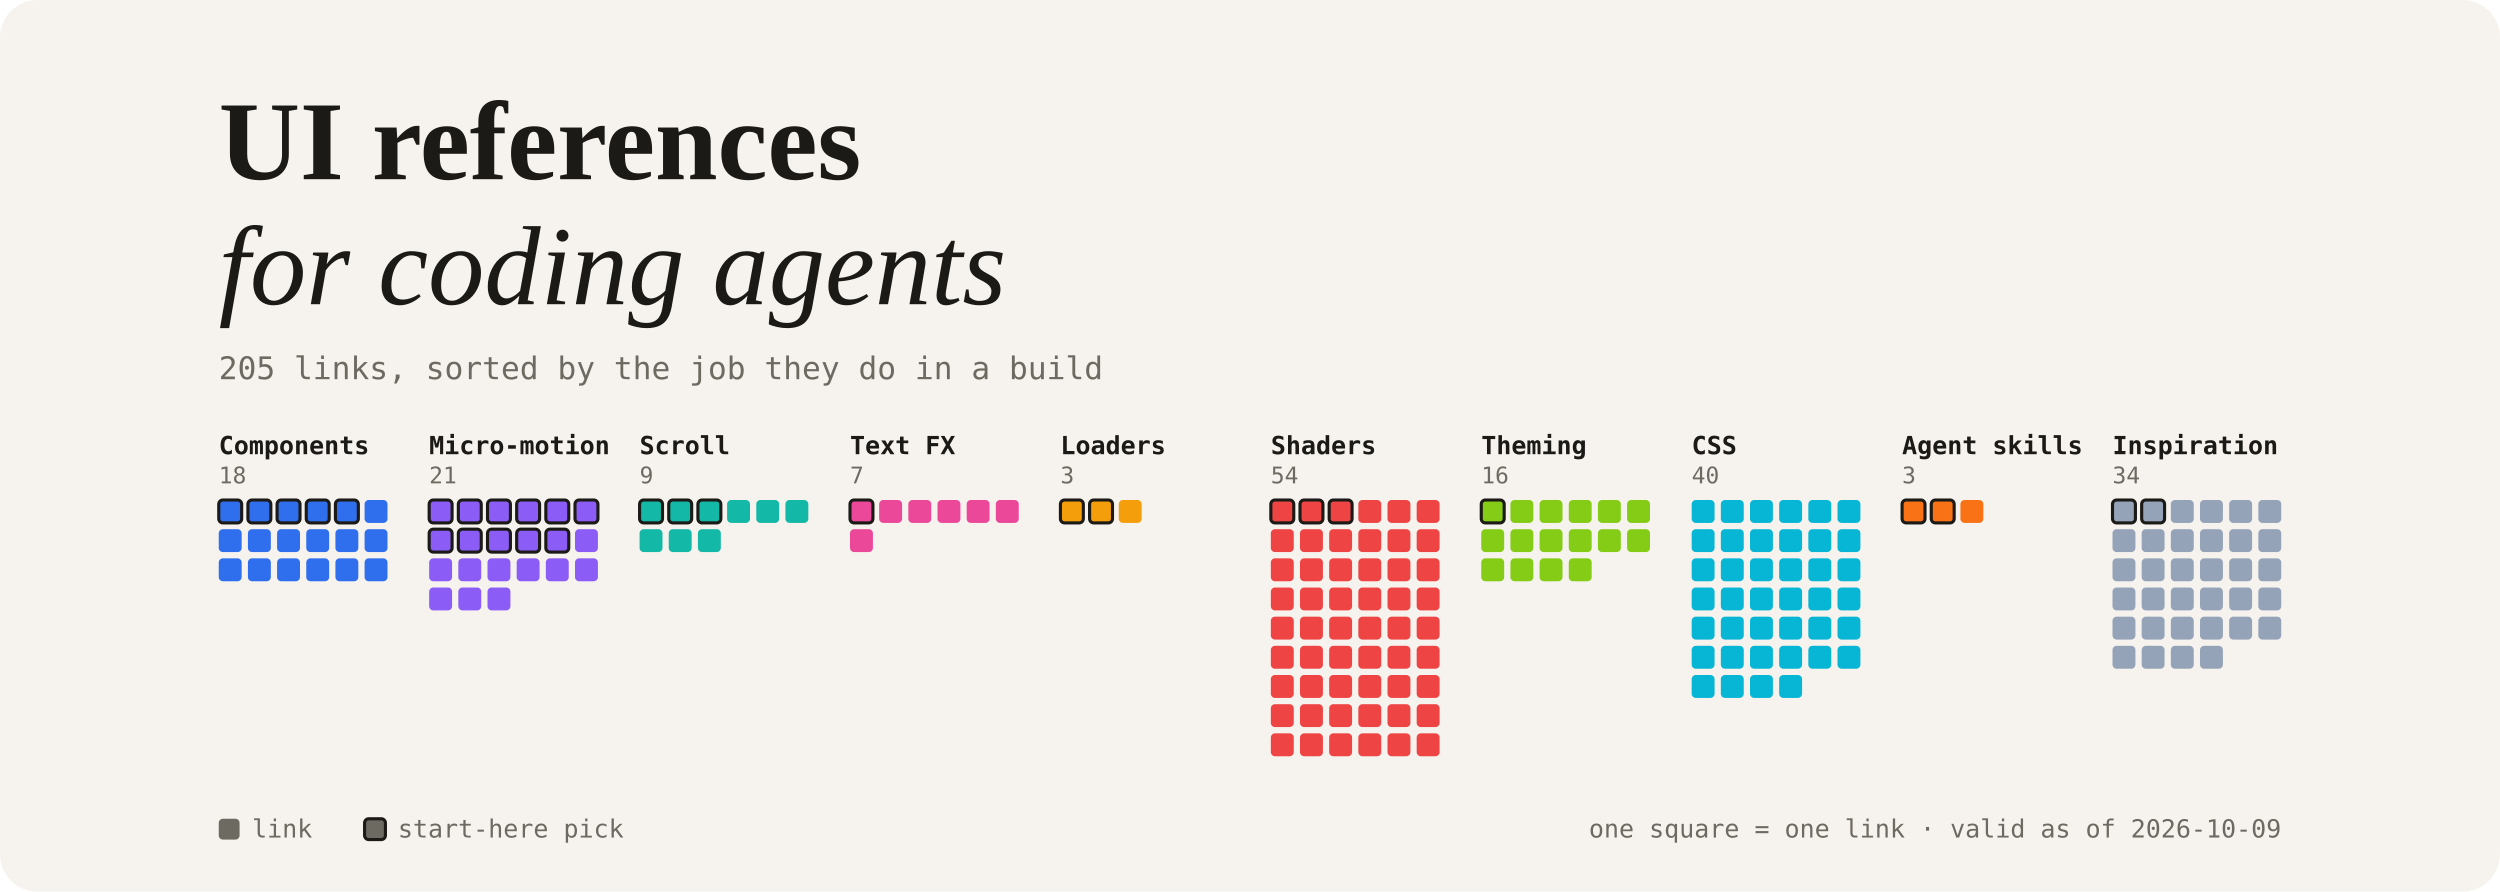
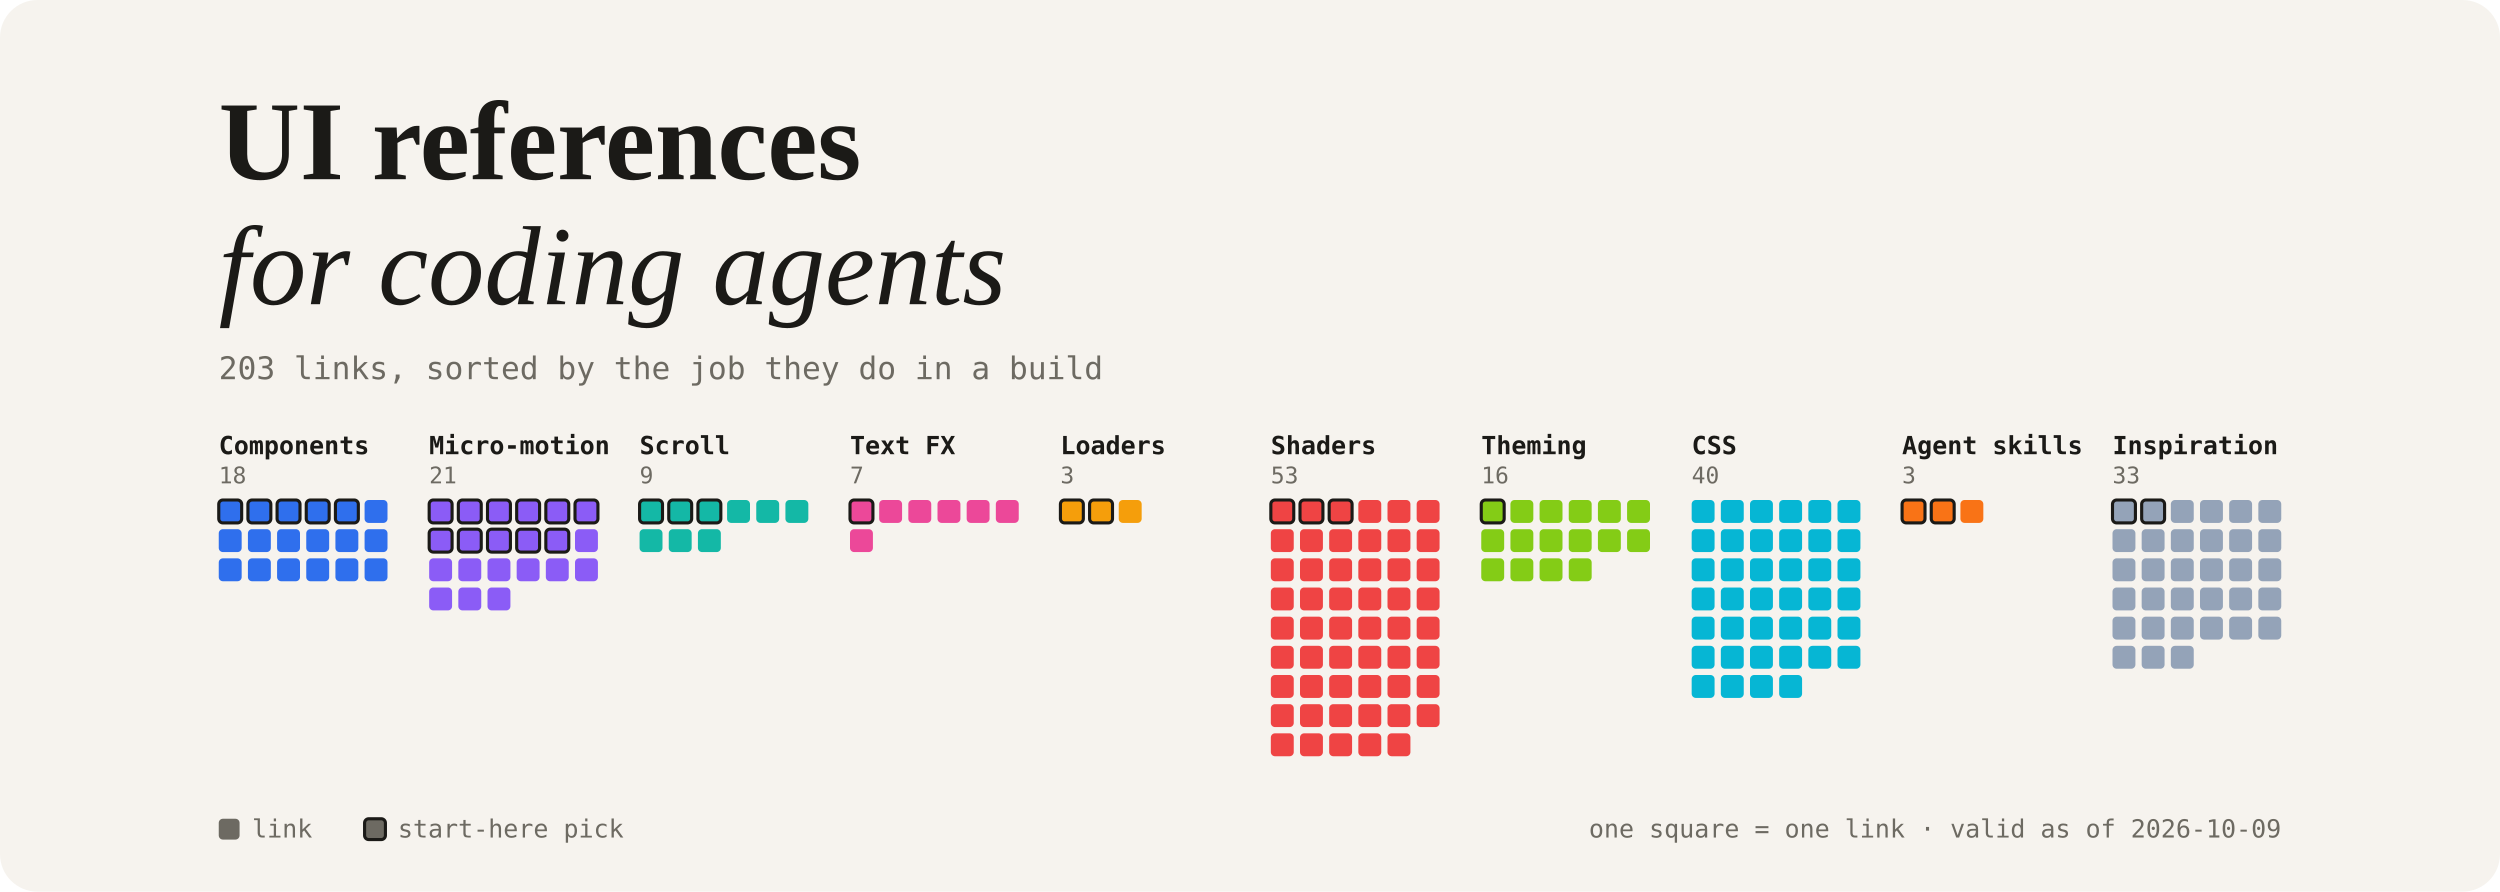
<svg xmlns="http://www.w3.org/2000/svg" viewBox="0 0 1200 428" width="1200" height="428" role="img" aria-labelledby="t d" font-family="ui-monospace, SFMono-Regular, Menlo, Consolas, monospace">
  <rect width="1200" height="428" rx="18" fill="#f6f3ee" />
  <text x="105" y="86" font-size="54" font-weight="700" fill="#1b1a17" font-family="ui-serif, Georgia, 'Times New Roman', serif">UI references</text>
  <text x="105" y="146" font-size="54" font-style="italic" fill="#1b1a17" font-family="ui-serif, Georgia, 'Times New Roman', serif">for coding agents</text>
-   <text x="105" y="182" font-size="15" fill="#6d6a62">205 links, sorted by the job they do in a build</text>
+   <text x="105" y="182" font-size="15" fill="#6d6a62">203 links, sorted by the job they do in a build</text>
  <text x="105" y="218" font-size="12" font-weight="700" fill="#1b1a17">Components</text>
  <text x="105" y="232" font-size="11" fill="#6d6a62">18</text>
  <rect x="105" y="240" width="11" height="11" rx="2" fill="#2f6fed" stroke="#1b1a17" stroke-width="1.5" />
  <rect x="119" y="240" width="11" height="11" rx="2" fill="#2f6fed" stroke="#1b1a17" stroke-width="1.5" />
  <rect x="133" y="240" width="11" height="11" rx="2" fill="#2f6fed" stroke="#1b1a17" stroke-width="1.5" />
  <rect x="147" y="240" width="11" height="11" rx="2" fill="#2f6fed" stroke="#1b1a17" stroke-width="1.5" />
  <rect x="161" y="240" width="11" height="11" rx="2" fill="#2f6fed" stroke="#1b1a17" stroke-width="1.5" />
  <rect x="175" y="240" width="11" height="11" rx="2" fill="#2f6fed" />
  <rect x="105" y="254" width="11" height="11" rx="2" fill="#2f6fed" />
  <rect x="119" y="254" width="11" height="11" rx="2" fill="#2f6fed" />
  <rect x="133" y="254" width="11" height="11" rx="2" fill="#2f6fed" />
  <rect x="147" y="254" width="11" height="11" rx="2" fill="#2f6fed" />
  <rect x="161" y="254" width="11" height="11" rx="2" fill="#2f6fed" />
  <rect x="175" y="254" width="11" height="11" rx="2" fill="#2f6fed" />
  <rect x="105" y="268" width="11" height="11" rx="2" fill="#2f6fed" />
  <rect x="119" y="268" width="11" height="11" rx="2" fill="#2f6fed" />
  <rect x="133" y="268" width="11" height="11" rx="2" fill="#2f6fed" />
  <rect x="147" y="268" width="11" height="11" rx="2" fill="#2f6fed" />
  <rect x="161" y="268" width="11" height="11" rx="2" fill="#2f6fed" />
  <rect x="175" y="268" width="11" height="11" rx="2" fill="#2f6fed" />
  <text x="206" y="218" font-size="12" font-weight="700" fill="#1b1a17">Micro-motion</text>
  <text x="206" y="232" font-size="11" fill="#6d6a62">21</text>
  <rect x="206" y="240" width="11" height="11" rx="2" fill="#8b5cf6" stroke="#1b1a17" stroke-width="1.5" />
  <rect x="220" y="240" width="11" height="11" rx="2" fill="#8b5cf6" stroke="#1b1a17" stroke-width="1.5" />
  <rect x="234" y="240" width="11" height="11" rx="2" fill="#8b5cf6" stroke="#1b1a17" stroke-width="1.5" />
  <rect x="248" y="240" width="11" height="11" rx="2" fill="#8b5cf6" stroke="#1b1a17" stroke-width="1.5" />
  <rect x="262" y="240" width="11" height="11" rx="2" fill="#8b5cf6" stroke="#1b1a17" stroke-width="1.5" />
  <rect x="276" y="240" width="11" height="11" rx="2" fill="#8b5cf6" stroke="#1b1a17" stroke-width="1.5" />
  <rect x="206" y="254" width="11" height="11" rx="2" fill="#8b5cf6" stroke="#1b1a17" stroke-width="1.5" />
  <rect x="220" y="254" width="11" height="11" rx="2" fill="#8b5cf6" stroke="#1b1a17" stroke-width="1.5" />
  <rect x="234" y="254" width="11" height="11" rx="2" fill="#8b5cf6" stroke="#1b1a17" stroke-width="1.5" />
  <rect x="248" y="254" width="11" height="11" rx="2" fill="#8b5cf6" stroke="#1b1a17" stroke-width="1.5" />
  <rect x="262" y="254" width="11" height="11" rx="2" fill="#8b5cf6" stroke="#1b1a17" stroke-width="1.5" />
  <rect x="276" y="254" width="11" height="11" rx="2" fill="#8b5cf6" />
  <rect x="206" y="268" width="11" height="11" rx="2" fill="#8b5cf6" />
  <rect x="220" y="268" width="11" height="11" rx="2" fill="#8b5cf6" />
  <rect x="234" y="268" width="11" height="11" rx="2" fill="#8b5cf6" />
  <rect x="248" y="268" width="11" height="11" rx="2" fill="#8b5cf6" />
  <rect x="262" y="268" width="11" height="11" rx="2" fill="#8b5cf6" />
  <rect x="276" y="268" width="11" height="11" rx="2" fill="#8b5cf6" />
  <rect x="206" y="282" width="11" height="11" rx="2" fill="#8b5cf6" />
  <rect x="220" y="282" width="11" height="11" rx="2" fill="#8b5cf6" />
  <rect x="234" y="282" width="11" height="11" rx="2" fill="#8b5cf6" />
  <text x="307" y="218" font-size="12" font-weight="700" fill="#1b1a17">Scroll</text>
  <text x="307" y="232" font-size="11" fill="#6d6a62">9</text>
  <rect x="307" y="240" width="11" height="11" rx="2" fill="#14b8a6" stroke="#1b1a17" stroke-width="1.5" />
  <rect x="321" y="240" width="11" height="11" rx="2" fill="#14b8a6" stroke="#1b1a17" stroke-width="1.5" />
  <rect x="335" y="240" width="11" height="11" rx="2" fill="#14b8a6" stroke="#1b1a17" stroke-width="1.5" />
  <rect x="349" y="240" width="11" height="11" rx="2" fill="#14b8a6" />
  <rect x="363" y="240" width="11" height="11" rx="2" fill="#14b8a6" />
  <rect x="377" y="240" width="11" height="11" rx="2" fill="#14b8a6" />
  <rect x="307" y="254" width="11" height="11" rx="2" fill="#14b8a6" />
  <rect x="321" y="254" width="11" height="11" rx="2" fill="#14b8a6" />
  <rect x="335" y="254" width="11" height="11" rx="2" fill="#14b8a6" />
  <text x="408" y="218" font-size="12" font-weight="700" fill="#1b1a17">Text FX</text>
  <text x="408" y="232" font-size="11" fill="#6d6a62">7</text>
  <rect x="408" y="240" width="11" height="11" rx="2" fill="#ec4899" stroke="#1b1a17" stroke-width="1.5" />
  <rect x="422" y="240" width="11" height="11" rx="2" fill="#ec4899" />
  <rect x="436" y="240" width="11" height="11" rx="2" fill="#ec4899" />
  <rect x="450" y="240" width="11" height="11" rx="2" fill="#ec4899" />
  <rect x="464" y="240" width="11" height="11" rx="2" fill="#ec4899" />
  <rect x="478" y="240" width="11" height="11" rx="2" fill="#ec4899" />
  <rect x="408" y="254" width="11" height="11" rx="2" fill="#ec4899" />
  <text x="509" y="218" font-size="12" font-weight="700" fill="#1b1a17">Loaders</text>
  <text x="509" y="232" font-size="11" fill="#6d6a62">3</text>
  <rect x="509" y="240" width="11" height="11" rx="2" fill="#f59e0b" stroke="#1b1a17" stroke-width="1.5" />
  <rect x="523" y="240" width="11" height="11" rx="2" fill="#f59e0b" stroke="#1b1a17" stroke-width="1.5" />
  <rect x="537" y="240" width="11" height="11" rx="2" fill="#f59e0b" />
  <text x="610" y="218" font-size="12" font-weight="700" fill="#1b1a17">Shaders</text>
-   <text x="610" y="232" font-size="11" fill="#6d6a62">54</text>
+   <text x="610" y="232" font-size="11" fill="#6d6a62">53</text>
  <rect x="610" y="240" width="11" height="11" rx="2" fill="#ef4444" stroke="#1b1a17" stroke-width="1.5" />
  <rect x="624" y="240" width="11" height="11" rx="2" fill="#ef4444" stroke="#1b1a17" stroke-width="1.5" />
  <rect x="638" y="240" width="11" height="11" rx="2" fill="#ef4444" stroke="#1b1a17" stroke-width="1.5" />
  <rect x="652" y="240" width="11" height="11" rx="2" fill="#ef4444" />
  <rect x="666" y="240" width="11" height="11" rx="2" fill="#ef4444" />
  <rect x="680" y="240" width="11" height="11" rx="2" fill="#ef4444" />
  <rect x="610" y="254" width="11" height="11" rx="2" fill="#ef4444" />
  <rect x="624" y="254" width="11" height="11" rx="2" fill="#ef4444" />
  <rect x="638" y="254" width="11" height="11" rx="2" fill="#ef4444" />
  <rect x="652" y="254" width="11" height="11" rx="2" fill="#ef4444" />
  <rect x="666" y="254" width="11" height="11" rx="2" fill="#ef4444" />
  <rect x="680" y="254" width="11" height="11" rx="2" fill="#ef4444" />
  <rect x="610" y="268" width="11" height="11" rx="2" fill="#ef4444" />
  <rect x="624" y="268" width="11" height="11" rx="2" fill="#ef4444" />
  <rect x="638" y="268" width="11" height="11" rx="2" fill="#ef4444" />
  <rect x="652" y="268" width="11" height="11" rx="2" fill="#ef4444" />
  <rect x="666" y="268" width="11" height="11" rx="2" fill="#ef4444" />
  <rect x="680" y="268" width="11" height="11" rx="2" fill="#ef4444" />
  <rect x="610" y="282" width="11" height="11" rx="2" fill="#ef4444" />
  <rect x="624" y="282" width="11" height="11" rx="2" fill="#ef4444" />
  <rect x="638" y="282" width="11" height="11" rx="2" fill="#ef4444" />
  <rect x="652" y="282" width="11" height="11" rx="2" fill="#ef4444" />
  <rect x="666" y="282" width="11" height="11" rx="2" fill="#ef4444" />
  <rect x="680" y="282" width="11" height="11" rx="2" fill="#ef4444" />
  <rect x="610" y="296" width="11" height="11" rx="2" fill="#ef4444" />
  <rect x="624" y="296" width="11" height="11" rx="2" fill="#ef4444" />
  <rect x="638" y="296" width="11" height="11" rx="2" fill="#ef4444" />
  <rect x="652" y="296" width="11" height="11" rx="2" fill="#ef4444" />
  <rect x="666" y="296" width="11" height="11" rx="2" fill="#ef4444" />
  <rect x="680" y="296" width="11" height="11" rx="2" fill="#ef4444" />
  <rect x="610" y="310" width="11" height="11" rx="2" fill="#ef4444" />
  <rect x="624" y="310" width="11" height="11" rx="2" fill="#ef4444" />
  <rect x="638" y="310" width="11" height="11" rx="2" fill="#ef4444" />
  <rect x="652" y="310" width="11" height="11" rx="2" fill="#ef4444" />
  <rect x="666" y="310" width="11" height="11" rx="2" fill="#ef4444" />
  <rect x="680" y="310" width="11" height="11" rx="2" fill="#ef4444" />
  <rect x="610" y="324" width="11" height="11" rx="2" fill="#ef4444" />
  <rect x="624" y="324" width="11" height="11" rx="2" fill="#ef4444" />
  <rect x="638" y="324" width="11" height="11" rx="2" fill="#ef4444" />
  <rect x="652" y="324" width="11" height="11" rx="2" fill="#ef4444" />
  <rect x="666" y="324" width="11" height="11" rx="2" fill="#ef4444" />
  <rect x="680" y="324" width="11" height="11" rx="2" fill="#ef4444" />
  <rect x="610" y="338" width="11" height="11" rx="2" fill="#ef4444" />
  <rect x="624" y="338" width="11" height="11" rx="2" fill="#ef4444" />
  <rect x="638" y="338" width="11" height="11" rx="2" fill="#ef4444" />
  <rect x="652" y="338" width="11" height="11" rx="2" fill="#ef4444" />
  <rect x="666" y="338" width="11" height="11" rx="2" fill="#ef4444" />
  <rect x="680" y="338" width="11" height="11" rx="2" fill="#ef4444" />
  <rect x="610" y="352" width="11" height="11" rx="2" fill="#ef4444" />
  <rect x="624" y="352" width="11" height="11" rx="2" fill="#ef4444" />
  <rect x="638" y="352" width="11" height="11" rx="2" fill="#ef4444" />
  <rect x="652" y="352" width="11" height="11" rx="2" fill="#ef4444" />
  <rect x="666" y="352" width="11" height="11" rx="2" fill="#ef4444" />
-   <rect x="680" y="352" width="11" height="11" rx="2" fill="#ef4444" />
  <text x="711" y="218" font-size="12" font-weight="700" fill="#1b1a17">Theming</text>
  <text x="711" y="232" font-size="11" fill="#6d6a62">16</text>
  <rect x="711" y="240" width="11" height="11" rx="2" fill="#84cc16" stroke="#1b1a17" stroke-width="1.5" />
  <rect x="725" y="240" width="11" height="11" rx="2" fill="#84cc16" />
  <rect x="739" y="240" width="11" height="11" rx="2" fill="#84cc16" />
  <rect x="753" y="240" width="11" height="11" rx="2" fill="#84cc16" />
  <rect x="767" y="240" width="11" height="11" rx="2" fill="#84cc16" />
  <rect x="781" y="240" width="11" height="11" rx="2" fill="#84cc16" />
  <rect x="711" y="254" width="11" height="11" rx="2" fill="#84cc16" />
  <rect x="725" y="254" width="11" height="11" rx="2" fill="#84cc16" />
  <rect x="739" y="254" width="11" height="11" rx="2" fill="#84cc16" />
  <rect x="753" y="254" width="11" height="11" rx="2" fill="#84cc16" />
  <rect x="767" y="254" width="11" height="11" rx="2" fill="#84cc16" />
  <rect x="781" y="254" width="11" height="11" rx="2" fill="#84cc16" />
  <rect x="711" y="268" width="11" height="11" rx="2" fill="#84cc16" />
  <rect x="725" y="268" width="11" height="11" rx="2" fill="#84cc16" />
  <rect x="739" y="268" width="11" height="11" rx="2" fill="#84cc16" />
  <rect x="753" y="268" width="11" height="11" rx="2" fill="#84cc16" />
  <text x="812" y="218" font-size="12" font-weight="700" fill="#1b1a17">CSS</text>
  <text x="812" y="232" font-size="11" fill="#6d6a62">40</text>
  <rect x="812" y="240" width="11" height="11" rx="2" fill="#06b6d4" />
  <rect x="826" y="240" width="11" height="11" rx="2" fill="#06b6d4" />
  <rect x="840" y="240" width="11" height="11" rx="2" fill="#06b6d4" />
  <rect x="854" y="240" width="11" height="11" rx="2" fill="#06b6d4" />
  <rect x="868" y="240" width="11" height="11" rx="2" fill="#06b6d4" />
  <rect x="882" y="240" width="11" height="11" rx="2" fill="#06b6d4" />
  <rect x="812" y="254" width="11" height="11" rx="2" fill="#06b6d4" />
  <rect x="826" y="254" width="11" height="11" rx="2" fill="#06b6d4" />
  <rect x="840" y="254" width="11" height="11" rx="2" fill="#06b6d4" />
  <rect x="854" y="254" width="11" height="11" rx="2" fill="#06b6d4" />
  <rect x="868" y="254" width="11" height="11" rx="2" fill="#06b6d4" />
  <rect x="882" y="254" width="11" height="11" rx="2" fill="#06b6d4" />
  <rect x="812" y="268" width="11" height="11" rx="2" fill="#06b6d4" />
  <rect x="826" y="268" width="11" height="11" rx="2" fill="#06b6d4" />
  <rect x="840" y="268" width="11" height="11" rx="2" fill="#06b6d4" />
  <rect x="854" y="268" width="11" height="11" rx="2" fill="#06b6d4" />
  <rect x="868" y="268" width="11" height="11" rx="2" fill="#06b6d4" />
  <rect x="882" y="268" width="11" height="11" rx="2" fill="#06b6d4" />
  <rect x="812" y="282" width="11" height="11" rx="2" fill="#06b6d4" />
  <rect x="826" y="282" width="11" height="11" rx="2" fill="#06b6d4" />
  <rect x="840" y="282" width="11" height="11" rx="2" fill="#06b6d4" />
  <rect x="854" y="282" width="11" height="11" rx="2" fill="#06b6d4" />
  <rect x="868" y="282" width="11" height="11" rx="2" fill="#06b6d4" />
  <rect x="882" y="282" width="11" height="11" rx="2" fill="#06b6d4" />
  <rect x="812" y="296" width="11" height="11" rx="2" fill="#06b6d4" />
  <rect x="826" y="296" width="11" height="11" rx="2" fill="#06b6d4" />
  <rect x="840" y="296" width="11" height="11" rx="2" fill="#06b6d4" />
  <rect x="854" y="296" width="11" height="11" rx="2" fill="#06b6d4" />
  <rect x="868" y="296" width="11" height="11" rx="2" fill="#06b6d4" />
  <rect x="882" y="296" width="11" height="11" rx="2" fill="#06b6d4" />
  <rect x="812" y="310" width="11" height="11" rx="2" fill="#06b6d4" />
  <rect x="826" y="310" width="11" height="11" rx="2" fill="#06b6d4" />
  <rect x="840" y="310" width="11" height="11" rx="2" fill="#06b6d4" />
  <rect x="854" y="310" width="11" height="11" rx="2" fill="#06b6d4" />
  <rect x="868" y="310" width="11" height="11" rx="2" fill="#06b6d4" />
  <rect x="882" y="310" width="11" height="11" rx="2" fill="#06b6d4" />
  <rect x="812" y="324" width="11" height="11" rx="2" fill="#06b6d4" />
  <rect x="826" y="324" width="11" height="11" rx="2" fill="#06b6d4" />
  <rect x="840" y="324" width="11" height="11" rx="2" fill="#06b6d4" />
  <rect x="854" y="324" width="11" height="11" rx="2" fill="#06b6d4" />
  <text x="913" y="218" font-size="12" font-weight="700" fill="#1b1a17">Agent skills</text>
  <text x="913" y="232" font-size="11" fill="#6d6a62">3</text>
  <rect x="913" y="240" width="11" height="11" rx="2" fill="#f97316" stroke="#1b1a17" stroke-width="1.5" />
  <rect x="927" y="240" width="11" height="11" rx="2" fill="#f97316" stroke="#1b1a17" stroke-width="1.5" />
  <rect x="941" y="240" width="11" height="11" rx="2" fill="#f97316" />
  <text x="1014" y="218" font-size="12" font-weight="700" fill="#1b1a17">Inspiration</text>
-   <text x="1014" y="232" font-size="11" fill="#6d6a62">34</text>
+   <text x="1014" y="232" font-size="11" fill="#6d6a62">33</text>
  <rect x="1014" y="240" width="11" height="11" rx="2" fill="#94a3b8" stroke="#1b1a17" stroke-width="1.5" />
  <rect x="1028" y="240" width="11" height="11" rx="2" fill="#94a3b8" stroke="#1b1a17" stroke-width="1.5" />
  <rect x="1042" y="240" width="11" height="11" rx="2" fill="#94a3b8" />
  <rect x="1056" y="240" width="11" height="11" rx="2" fill="#94a3b8" />
  <rect x="1070" y="240" width="11" height="11" rx="2" fill="#94a3b8" />
  <rect x="1084" y="240" width="11" height="11" rx="2" fill="#94a3b8" />
  <rect x="1014" y="254" width="11" height="11" rx="2" fill="#94a3b8" />
  <rect x="1028" y="254" width="11" height="11" rx="2" fill="#94a3b8" />
  <rect x="1042" y="254" width="11" height="11" rx="2" fill="#94a3b8" />
  <rect x="1056" y="254" width="11" height="11" rx="2" fill="#94a3b8" />
  <rect x="1070" y="254" width="11" height="11" rx="2" fill="#94a3b8" />
  <rect x="1084" y="254" width="11" height="11" rx="2" fill="#94a3b8" />
  <rect x="1014" y="268" width="11" height="11" rx="2" fill="#94a3b8" />
  <rect x="1028" y="268" width="11" height="11" rx="2" fill="#94a3b8" />
  <rect x="1042" y="268" width="11" height="11" rx="2" fill="#94a3b8" />
  <rect x="1056" y="268" width="11" height="11" rx="2" fill="#94a3b8" />
  <rect x="1070" y="268" width="11" height="11" rx="2" fill="#94a3b8" />
  <rect x="1084" y="268" width="11" height="11" rx="2" fill="#94a3b8" />
  <rect x="1014" y="282" width="11" height="11" rx="2" fill="#94a3b8" />
  <rect x="1028" y="282" width="11" height="11" rx="2" fill="#94a3b8" />
  <rect x="1042" y="282" width="11" height="11" rx="2" fill="#94a3b8" />
  <rect x="1056" y="282" width="11" height="11" rx="2" fill="#94a3b8" />
  <rect x="1070" y="282" width="11" height="11" rx="2" fill="#94a3b8" />
  <rect x="1084" y="282" width="11" height="11" rx="2" fill="#94a3b8" />
  <rect x="1014" y="296" width="11" height="11" rx="2" fill="#94a3b8" />
  <rect x="1028" y="296" width="11" height="11" rx="2" fill="#94a3b8" />
  <rect x="1042" y="296" width="11" height="11" rx="2" fill="#94a3b8" />
  <rect x="1056" y="296" width="11" height="11" rx="2" fill="#94a3b8" />
  <rect x="1070" y="296" width="11" height="11" rx="2" fill="#94a3b8" />
  <rect x="1084" y="296" width="11" height="11" rx="2" fill="#94a3b8" />
  <rect x="1014" y="310" width="11" height="11" rx="2" fill="#94a3b8" />
  <rect x="1028" y="310" width="11" height="11" rx="2" fill="#94a3b8" />
  <rect x="1042" y="310" width="11" height="11" rx="2" fill="#94a3b8" />
-   <rect x="1056" y="310" width="11" height="11" rx="2" fill="#94a3b8" />
  <rect x="105" y="393" width="10" height="10" rx="2" fill="#6d6a62" />
  <text x="121" y="402" font-size="12" fill="#6d6a62">link</text>
  <rect x="175" y="393" width="10" height="10" rx="2" fill="#6d6a62" stroke="#1b1a17" stroke-width="1.5" />
  <text x="191" y="402" font-size="12" fill="#6d6a62">start-here pick</text>
  <text x="1095" y="402" font-size="12" fill="#6d6a62" text-anchor="end">one square = one link · valid as of 2026-10-09</text>
</svg>
